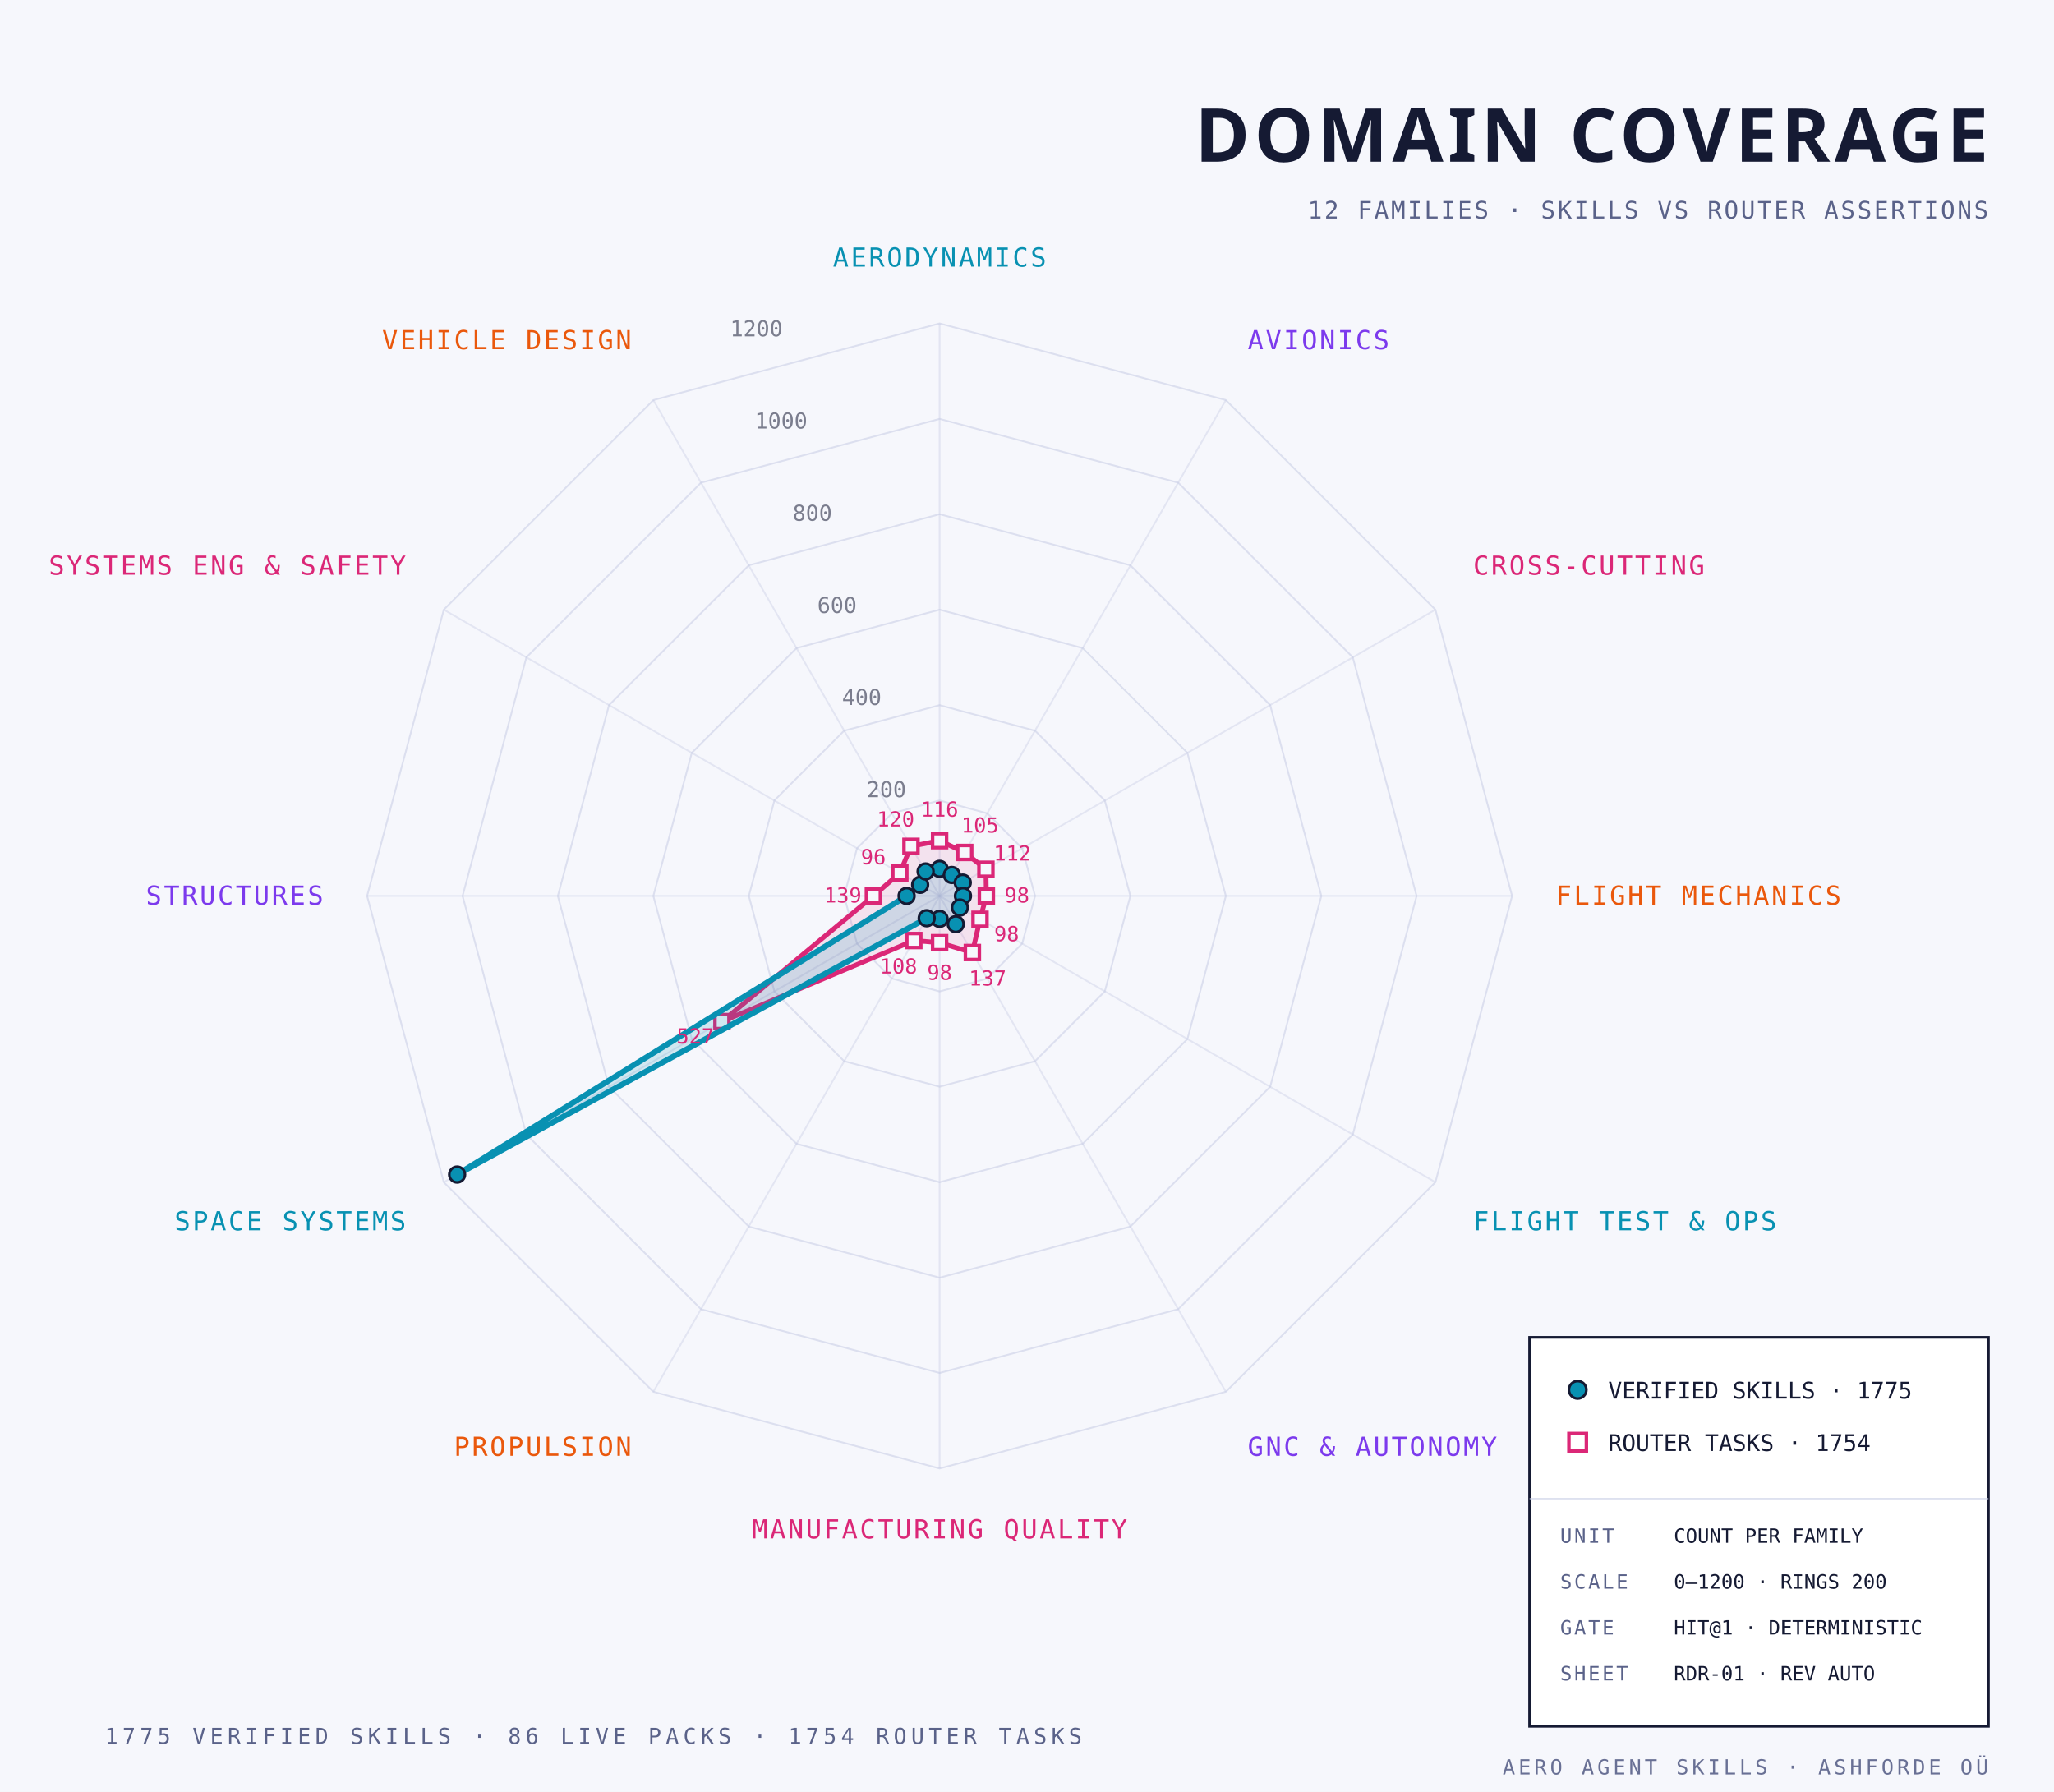
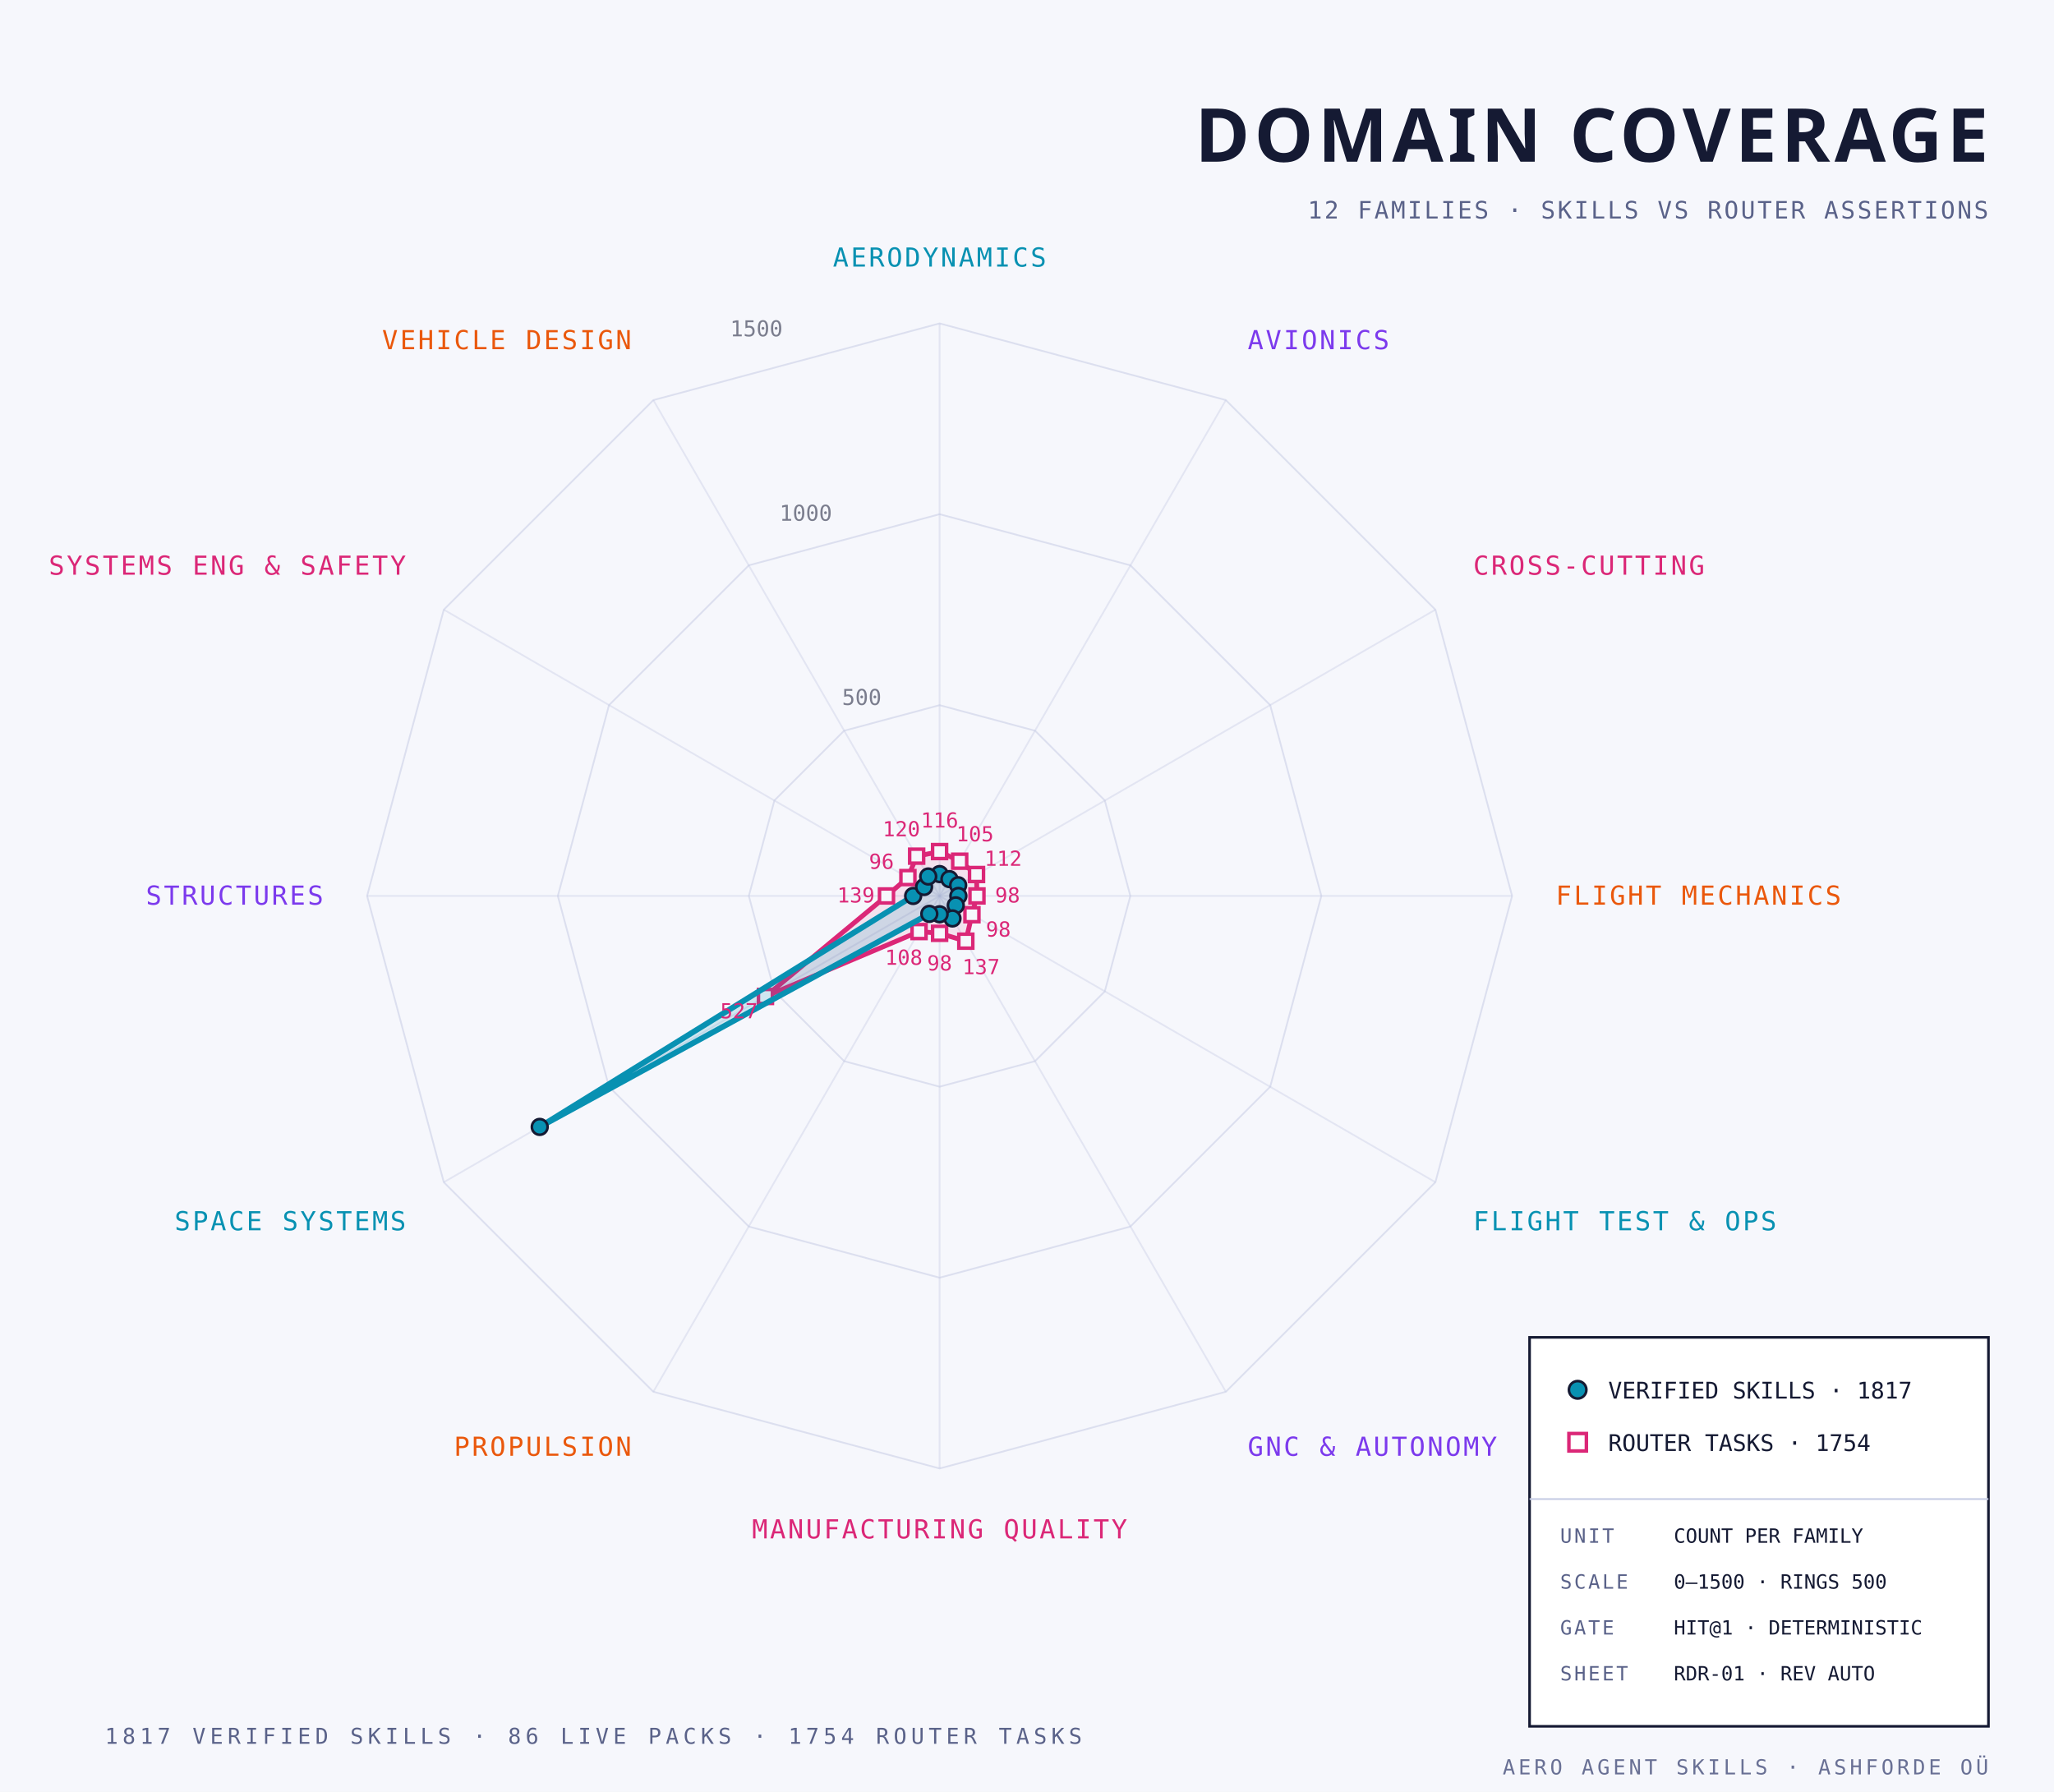
<svg xmlns="http://www.w3.org/2000/svg" width="940" height="820" viewBox="0 0 940 820">
  <style>
    .mono { font-family: "JetBrains Mono", "IBM Plex Mono", "Menlo", monospace; }
    .cond { font-family: "Barlow Condensed", "DIN Condensed", "Arial Narrow", sans-serif; font-weight: 700; text-transform: uppercase; }
    .serif { font-family: "Instrument Serif", Georgia, serif; font-style: italic; }
  </style>
  <rect width="940" height="820" fill="#f6f7fc" />
-   <polygon points="430.0,366.3 451.8,372.2 467.8,388.2 473.7,410.0 467.8,431.8 451.8,447.8 430.0,453.7 408.2,447.8 392.2,431.8 386.3,410.0 392.2,388.2 408.2,372.2" fill="none" stroke="#c6cce4" stroke-width="0.8" stroke-opacity="0.55" />
  <polygon points="430.0,322.7 473.7,334.4 505.6,366.3 517.3,410.0 505.6,453.7 473.7,485.6 430.0,497.3 386.3,485.6 354.4,453.7 342.7,410.0 354.4,366.3 386.3,334.4" fill="none" stroke="#c6cce4" stroke-width="0.8" stroke-opacity="0.55" />
-   <polygon points="430.0,279.0 495.5,296.6 543.4,344.5 561.0,410.0 543.4,475.5 495.5,523.4 430.0,541.0 364.5,523.4 316.6,475.5 299.0,410.0 316.6,344.5 364.5,296.6" fill="none" stroke="#c6cce4" stroke-width="0.8" stroke-opacity="0.55" />
  <polygon points="430.0,235.3 517.3,258.7 581.3,322.7 604.7,410.0 581.3,497.3 517.3,561.3 430.0,584.7 342.7,561.3 278.7,497.3 255.3,410.0 278.7,322.7 342.7,258.7" fill="none" stroke="#c6cce4" stroke-width="0.8" stroke-opacity="0.55" />
-   <polygon points="430.0,191.7 539.2,220.9 619.1,300.8 648.3,410.0 619.1,519.2 539.2,599.1 430.0,628.3 320.8,599.1 240.9,519.2 211.7,410.0 240.9,300.8 320.8,220.9" fill="none" stroke="#c6cce4" stroke-width="0.8" stroke-opacity="0.55" />
  <polygon points="430.0,148.0 561.0,183.1 656.9,279.0 692.0,410.0 656.9,541.0 561.0,636.9 430.0,672.0 299.0,636.9 203.1,541.0 168.0,410.0 203.1,279.0 299.0,183.1" fill="none" stroke="#c6cce4" stroke-width="0.8" stroke-opacity="0.55" />
  <line x1="430" y1="410" x2="430.0" y2="148.0" stroke="#c6cce4" stroke-width="0.8" stroke-opacity="0.4" />
  <line x1="430" y1="410" x2="561.0" y2="183.1" stroke="#c6cce4" stroke-width="0.8" stroke-opacity="0.4" />
  <line x1="430" y1="410" x2="656.9" y2="279.0" stroke="#c6cce4" stroke-width="0.8" stroke-opacity="0.4" />
  <line x1="430" y1="410" x2="692.0" y2="410.0" stroke="#c6cce4" stroke-width="0.8" stroke-opacity="0.4" />
  <line x1="430" y1="410" x2="656.9" y2="541.0" stroke="#c6cce4" stroke-width="0.8" stroke-opacity="0.4" />
  <line x1="430" y1="410" x2="561.0" y2="636.9" stroke="#c6cce4" stroke-width="0.8" stroke-opacity="0.4" />
  <line x1="430" y1="410" x2="430.0" y2="672.0" stroke="#c6cce4" stroke-width="0.8" stroke-opacity="0.4" />
  <line x1="430" y1="410" x2="299.0" y2="636.9" stroke="#c6cce4" stroke-width="0.8" stroke-opacity="0.4" />
  <line x1="430" y1="410" x2="203.1" y2="541.0" stroke="#c6cce4" stroke-width="0.8" stroke-opacity="0.4" />
  <line x1="430" y1="410" x2="168.0" y2="410.0" stroke="#c6cce4" stroke-width="0.8" stroke-opacity="0.4" />
  <line x1="430" y1="410" x2="203.1" y2="279.0" stroke="#c6cce4" stroke-width="0.8" stroke-opacity="0.4" />
  <line x1="430" y1="410" x2="299.0" y2="183.1" stroke="#c6cce4" stroke-width="0.8" stroke-opacity="0.4" />
-   <text class="mono" x="414.7" y="364.8" text-anchor="end" font-size="10" fill="#151a33" opacity="0.55">200</text>
-   <text class="mono" x="403.4" y="322.6" text-anchor="end" font-size="10" fill="#151a33" opacity="0.55">400</text>
-   <text class="mono" x="392.1" y="280.5" text-anchor="end" font-size="10" fill="#151a33" opacity="0.55">600</text>
-   <text class="mono" x="380.8" y="238.3" text-anchor="end" font-size="10" fill="#151a33" opacity="0.55">800</text>
-   <text class="mono" x="369.5" y="196.1" text-anchor="end" font-size="10" fill="#151a33" opacity="0.55">1000</text>
-   <text class="mono" x="358.2" y="153.9" text-anchor="end" font-size="10" fill="#151a33" opacity="0.55">1200</text>
+   <text class="mono" x="403.4" y="322.6" text-anchor="end" font-size="10" fill="#151a33" opacity="0.55">500</text>
+   <text class="mono" x="380.8" y="238.3" text-anchor="end" font-size="10" fill="#151a33" opacity="0.55">1000</text>
+   <text class="mono" x="358.2" y="153.9" text-anchor="end" font-size="10" fill="#151a33" opacity="0.55">1500</text>
  <text class="mono" x="430.0" y="122.0" text-anchor="middle" font-size="12" fill="#0891b2" letter-spacing="1">AERODYNAMICS</text>
  <text class="mono" x="571.0" y="159.8" text-anchor="start" font-size="12" fill="#7c3aed" letter-spacing="1">AVIONICS</text>
  <text class="mono" x="674.2" y="263.0" text-anchor="start" font-size="12" fill="#db2777" letter-spacing="1">CROSS-CUTTING</text>
  <text class="mono" x="712.0" y="414.0" text-anchor="start" font-size="12" fill="#ea580c" letter-spacing="1">FLIGHT MECHANICS</text>
  <text class="mono" x="674.2" y="563.0" text-anchor="start" font-size="12" fill="#0891b2" letter-spacing="1">FLIGHT TEST &amp; OPS</text>
  <text class="mono" x="571.0" y="666.2" text-anchor="start" font-size="12" fill="#7c3aed" letter-spacing="1">GNC &amp; AUTONOMY</text>
  <text class="mono" x="430.0" y="704.0" text-anchor="middle" font-size="12" fill="#db2777" letter-spacing="1">MANUFACTURING QUALITY</text>
  <text class="mono" x="289.0" y="666.2" text-anchor="end" font-size="12" fill="#ea580c" letter-spacing="1">PROPULSION</text>
  <text class="mono" x="185.8" y="563.0" text-anchor="end" font-size="12" fill="#0891b2" letter-spacing="1">SPACE SYSTEMS</text>
  <text class="mono" x="148.0" y="414.0" text-anchor="end" font-size="12" fill="#7c3aed" letter-spacing="1">STRUCTURES</text>
  <text class="mono" x="185.8" y="263.0" text-anchor="end" font-size="12" fill="#db2777" letter-spacing="1">SYSTEMS ENG &amp; SAFETY</text>
  <text class="mono" x="289.0" y="159.8" text-anchor="end" font-size="12" fill="#ea580c" letter-spacing="1">VEHICLE DESIGN</text>
-   <polygon points="430.0,384.7 441.5,390.1 451.2,397.8 451.4,410.0 448.5,420.7 445.0,435.9 430.0,431.4 418.2,430.4 330.4,467.5 399.7,410.0 411.8,399.5 416.9,387.3" fill="#db2777" fill-opacity="0.10" stroke="#db2777" stroke-width="2.2" />
-   <rect x="426.8" y="381.5" width="6.4" height="6.4" fill="#f6f7fc" stroke="#db2777" stroke-width="1.6" />
-   <rect x="438.3" y="386.9" width="6.4" height="6.4" fill="#f6f7fc" stroke="#db2777" stroke-width="1.6" />
-   <rect x="448.0" y="394.6" width="6.4" height="6.4" fill="#f6f7fc" stroke="#db2777" stroke-width="1.6" />
-   <rect x="448.2" y="406.8" width="6.4" height="6.4" fill="#f6f7fc" stroke="#db2777" stroke-width="1.6" />
-   <rect x="445.3" y="417.5" width="6.4" height="6.4" fill="#f6f7fc" stroke="#db2777" stroke-width="1.6" />
-   <rect x="441.8" y="432.7" width="6.4" height="6.4" fill="#f6f7fc" stroke="#db2777" stroke-width="1.6" />
-   <rect x="426.8" y="428.2" width="6.4" height="6.4" fill="#f6f7fc" stroke="#db2777" stroke-width="1.6" />
-   <rect x="415.0" y="427.2" width="6.4" height="6.4" fill="#f6f7fc" stroke="#db2777" stroke-width="1.6" />
-   <rect x="327.2" y="464.3" width="6.4" height="6.4" fill="#f6f7fc" stroke="#db2777" stroke-width="1.6" />
-   <rect x="396.5" y="406.8" width="6.4" height="6.4" fill="#f6f7fc" stroke="#db2777" stroke-width="1.6" />
-   <rect x="408.6" y="396.3" width="6.4" height="6.4" fill="#f6f7fc" stroke="#db2777" stroke-width="1.6" />
-   <rect x="413.7" y="384.1" width="6.4" height="6.4" fill="#f6f7fc" stroke="#db2777" stroke-width="1.6" />
-   <polygon points="430.0,397.6 435.6,400.4 440.6,403.9 440.7,410.0 439.3,415.3 437.4,422.9 430.0,420.5 424.1,420.2 209.2,537.5 414.9,410.0 421.1,404.9 423.6,398.8" fill="#0891b2" fill-opacity="0.16" stroke="#0891b2" stroke-width="2.6" />
-   <circle cx="430.0" cy="397.6" r="3.6" fill="#0891b2" stroke="#151a33" stroke-width="1.2" />
-   <circle cx="435.6" cy="400.4" r="3.6" fill="#0891b2" stroke="#151a33" stroke-width="1.2" />
-   <circle cx="440.6" cy="403.9" r="3.6" fill="#0891b2" stroke="#151a33" stroke-width="1.2" />
-   <circle cx="440.7" cy="410.0" r="3.6" fill="#0891b2" stroke="#151a33" stroke-width="1.2" />
-   <circle cx="439.3" cy="415.3" r="3.6" fill="#0891b2" stroke="#151a33" stroke-width="1.2" />
-   <circle cx="437.4" cy="422.9" r="3.6" fill="#0891b2" stroke="#151a33" stroke-width="1.2" />
-   <circle cx="430.0" cy="420.5" r="3.6" fill="#0891b2" stroke="#151a33" stroke-width="1.2" />
-   <circle cx="424.1" cy="420.2" r="3.6" fill="#0891b2" stroke="#151a33" stroke-width="1.2" />
-   <circle cx="209.2" cy="537.5" r="3.6" fill="#0891b2" stroke="#151a33" stroke-width="1.2" />
-   <circle cx="414.9" cy="410.0" r="3.6" fill="#0891b2" stroke="#151a33" stroke-width="1.2" />
-   <circle cx="421.1" cy="404.9" r="3.6" fill="#0891b2" stroke="#151a33" stroke-width="1.2" />
-   <circle cx="423.6" cy="398.8" r="3.6" fill="#0891b2" stroke="#151a33" stroke-width="1.2" />
-   <text class="mono" x="430.0" y="373.7" text-anchor="middle" font-size="9.5" fill="#db2777">116</text>
-   <text class="mono" x="448.5" y="381.0" text-anchor="middle" font-size="9.5" fill="#db2777">105</text>
-   <text class="mono" x="463.3" y="393.8" text-anchor="middle" font-size="9.5" fill="#db2777">112</text>
-   <text class="mono" x="465.4" y="413.0" text-anchor="middle" font-size="9.5" fill="#db2777">98</text>
-   <text class="mono" x="460.7" y="430.7" text-anchor="middle" font-size="9.5" fill="#db2777">98</text>
-   <text class="mono" x="452.0" y="451.0" text-anchor="middle" font-size="9.5" fill="#db2777">137</text>
-   <text class="mono" x="430.0" y="448.4" text-anchor="middle" font-size="9.5" fill="#db2777">98</text>
-   <text class="mono" x="411.2" y="445.5" text-anchor="middle" font-size="9.5" fill="#db2777">108</text>
-   <text class="mono" x="318.2" y="477.5" text-anchor="middle" font-size="9.5" fill="#db2777">527</text>
-   <text class="mono" x="385.7" y="413.0" text-anchor="middle" font-size="9.5" fill="#db2777">139</text>
-   <text class="mono" x="399.7" y="395.5" text-anchor="middle" font-size="9.5" fill="#db2777">96</text>
-   <text class="mono" x="409.9" y="378.2" text-anchor="middle" font-size="9.5" fill="#db2777">120</text>
+   <polygon points="430.0,389.7 439.2,394.1 446.9,400.2 447.1,410.0 444.8,418.6 442.0,430.7 430.0,427.1 420.6,426.3 350.3,456.0 405.7,410.0 415.5,401.6 419.5,391.8" fill="#db2777" fill-opacity="0.10" stroke="#db2777" stroke-width="2.2" />
+   <rect x="426.8" y="386.5" width="6.4" height="6.4" fill="#f6f7fc" stroke="#db2777" stroke-width="1.6" />
+   <rect x="436.0" y="390.9" width="6.4" height="6.4" fill="#f6f7fc" stroke="#db2777" stroke-width="1.6" />
+   <rect x="443.7" y="397.0" width="6.4" height="6.4" fill="#f6f7fc" stroke="#db2777" stroke-width="1.6" />
+   <rect x="443.9" y="406.8" width="6.4" height="6.4" fill="#f6f7fc" stroke="#db2777" stroke-width="1.6" />
+   <rect x="441.6" y="415.4" width="6.4" height="6.4" fill="#f6f7fc" stroke="#db2777" stroke-width="1.6" />
+   <rect x="438.8" y="427.5" width="6.4" height="6.4" fill="#f6f7fc" stroke="#db2777" stroke-width="1.6" />
+   <rect x="426.8" y="423.9" width="6.4" height="6.4" fill="#f6f7fc" stroke="#db2777" stroke-width="1.6" />
+   <rect x="417.4" y="423.1" width="6.4" height="6.4" fill="#f6f7fc" stroke="#db2777" stroke-width="1.6" />
+   <rect x="347.1" y="452.8" width="6.4" height="6.4" fill="#f6f7fc" stroke="#db2777" stroke-width="1.6" />
+   <rect x="402.5" y="406.8" width="6.4" height="6.4" fill="#f6f7fc" stroke="#db2777" stroke-width="1.6" />
+   <rect x="412.3" y="398.4" width="6.4" height="6.4" fill="#f6f7fc" stroke="#db2777" stroke-width="1.6" />
+   <rect x="416.3" y="388.6" width="6.4" height="6.4" fill="#f6f7fc" stroke="#db2777" stroke-width="1.6" />
+   <polygon points="430.0,400.0 434.5,402.3 438.5,405.1 438.6,410.0 437.4,414.3 435.9,420.3 430.0,418.4 425.3,418.2 247.0,515.7 417.9,410.0 422.9,405.9 424.8,401.1" fill="#0891b2" fill-opacity="0.16" stroke="#0891b2" stroke-width="2.6" />
+   <circle cx="430.0" cy="400.0" r="3.6" fill="#0891b2" stroke="#151a33" stroke-width="1.2" />
+   <circle cx="434.5" cy="402.3" r="3.6" fill="#0891b2" stroke="#151a33" stroke-width="1.2" />
+   <circle cx="438.5" cy="405.1" r="3.6" fill="#0891b2" stroke="#151a33" stroke-width="1.2" />
+   <circle cx="438.6" cy="410.0" r="3.6" fill="#0891b2" stroke="#151a33" stroke-width="1.2" />
+   <circle cx="437.4" cy="414.3" r="3.6" fill="#0891b2" stroke="#151a33" stroke-width="1.2" />
+   <circle cx="435.9" cy="420.3" r="3.6" fill="#0891b2" stroke="#151a33" stroke-width="1.2" />
+   <circle cx="430.0" cy="418.4" r="3.6" fill="#0891b2" stroke="#151a33" stroke-width="1.2" />
+   <circle cx="425.3" cy="418.2" r="3.6" fill="#0891b2" stroke="#151a33" stroke-width="1.2" />
+   <circle cx="247.0" cy="515.7" r="3.6" fill="#0891b2" stroke="#151a33" stroke-width="1.2" />
+   <circle cx="417.9" cy="410.0" r="3.6" fill="#0891b2" stroke="#151a33" stroke-width="1.2" />
+   <circle cx="422.9" cy="405.9" r="3.6" fill="#0891b2" stroke="#151a33" stroke-width="1.2" />
+   <circle cx="424.8" cy="401.1" r="3.6" fill="#0891b2" stroke="#151a33" stroke-width="1.2" />
+   <text class="mono" x="430.0" y="378.7" text-anchor="middle" font-size="9.5" fill="#db2777">116</text>
+   <text class="mono" x="446.2" y="385.0" text-anchor="middle" font-size="9.5" fill="#db2777">105</text>
+   <text class="mono" x="459.1" y="396.2" text-anchor="middle" font-size="9.5" fill="#db2777">112</text>
+   <text class="mono" x="461.1" y="413.0" text-anchor="middle" font-size="9.5" fill="#db2777">98</text>
+   <text class="mono" x="456.9" y="428.6" text-anchor="middle" font-size="9.5" fill="#db2777">98</text>
+   <text class="mono" x="449.0" y="445.8" text-anchor="middle" font-size="9.5" fill="#db2777">137</text>
+   <text class="mono" x="430.0" y="444.1" text-anchor="middle" font-size="9.5" fill="#db2777">98</text>
+   <text class="mono" x="413.6" y="441.5" text-anchor="middle" font-size="9.5" fill="#db2777">108</text>
+   <text class="mono" x="338.2" y="466.0" text-anchor="middle" font-size="9.5" fill="#db2777">527</text>
+   <text class="mono" x="391.7" y="413.0" text-anchor="middle" font-size="9.5" fill="#db2777">139</text>
+   <text class="mono" x="403.4" y="397.6" text-anchor="middle" font-size="9.5" fill="#db2777">96</text>
+   <text class="mono" x="412.5" y="382.7" text-anchor="middle" font-size="9.5" fill="#db2777">120</text>
  <text class="cond" x="910.0" y="74.0" text-anchor="end" font-size="34" fill="#151a33" letter-spacing="2">DOMAIN COVERAGE</text>
  <text class="mono" x="910.0" y="100.0" text-anchor="end" font-size="11" fill="#5a6289" letter-spacing="1">12 FAMILIES · SKILLS VS ROUTER ASSERTIONS</text>
  <rect x="700" y="612" width="210" height="178" fill="#ffffff" stroke="#151a33" stroke-width="1.2" />
  <line x1="700" y1="686" x2="910" y2="686" stroke="#c6cce4" stroke-width="0.8" />
  <circle cx="722" cy="636" r="4" fill="#0891b2" stroke="#151a33" stroke-width="1.2" />
-   <text class="mono" x="736.0" y="640.0" text-anchor="start" font-size="10.5" fill="#151a33">VERIFIED SKILLS · 1775</text>
+   <text class="mono" x="736.0" y="640.0" text-anchor="start" font-size="10.5" fill="#151a33">VERIFIED SKILLS · 1817</text>
  <rect x="718" y="656" width="8" height="8" fill="none" stroke="#db2777" stroke-width="1.6" />
  <text class="mono" x="736.0" y="664.0" text-anchor="start" font-size="10.5" fill="#151a33">ROUTER TASKS · 1754</text>
  <text class="mono" x="714.0" y="706.0" text-anchor="start" font-size="9" fill="#5a6289" letter-spacing="1">UNIT</text>
  <text class="mono" x="766.0" y="706.0" text-anchor="start" font-size="9" fill="#151a33">COUNT PER FAMILY</text>
  <text class="mono" x="714.0" y="727.0" text-anchor="start" font-size="9" fill="#5a6289" letter-spacing="1">SCALE</text>
-   <text class="mono" x="766.0" y="727.0" text-anchor="start" font-size="9" fill="#151a33">0–1200 · RINGS 200</text>
+   <text class="mono" x="766.0" y="727.0" text-anchor="start" font-size="9" fill="#151a33">0–1500 · RINGS 500</text>
  <text class="mono" x="714.0" y="748.0" text-anchor="start" font-size="9" fill="#5a6289" letter-spacing="1">GATE</text>
  <text class="mono" x="766.0" y="748.0" text-anchor="start" font-size="9" fill="#151a33">HIT@1 · DETERMINISTIC</text>
  <text class="mono" x="714.0" y="769.0" text-anchor="start" font-size="9" fill="#5a6289" letter-spacing="1">SHEET</text>
  <text class="mono" x="766.0" y="769.0" text-anchor="start" font-size="9" fill="#151a33">RDR-01 · REV AUTO</text>
-   <text class="mono" x="48.0" y="798.0" text-anchor="start" font-size="10" fill="#5a6289" letter-spacing="2">1775 VERIFIED SKILLS · 86 LIVE PACKS · 1754 ROUTER TASKS</text>
+   <text class="mono" x="48.0" y="798.0" text-anchor="start" font-size="10" fill="#5a6289" letter-spacing="2">1817 VERIFIED SKILLS · 86 LIVE PACKS · 1754 ROUTER TASKS</text>
  <text class="mono" x="910.0" y="812.0" text-anchor="end" font-size="9.5" fill="#5a6289" letter-spacing="1.5" opacity="0.9">AERO AGENT SKILLS · ASHFORDE OÜ</text>
</svg>
